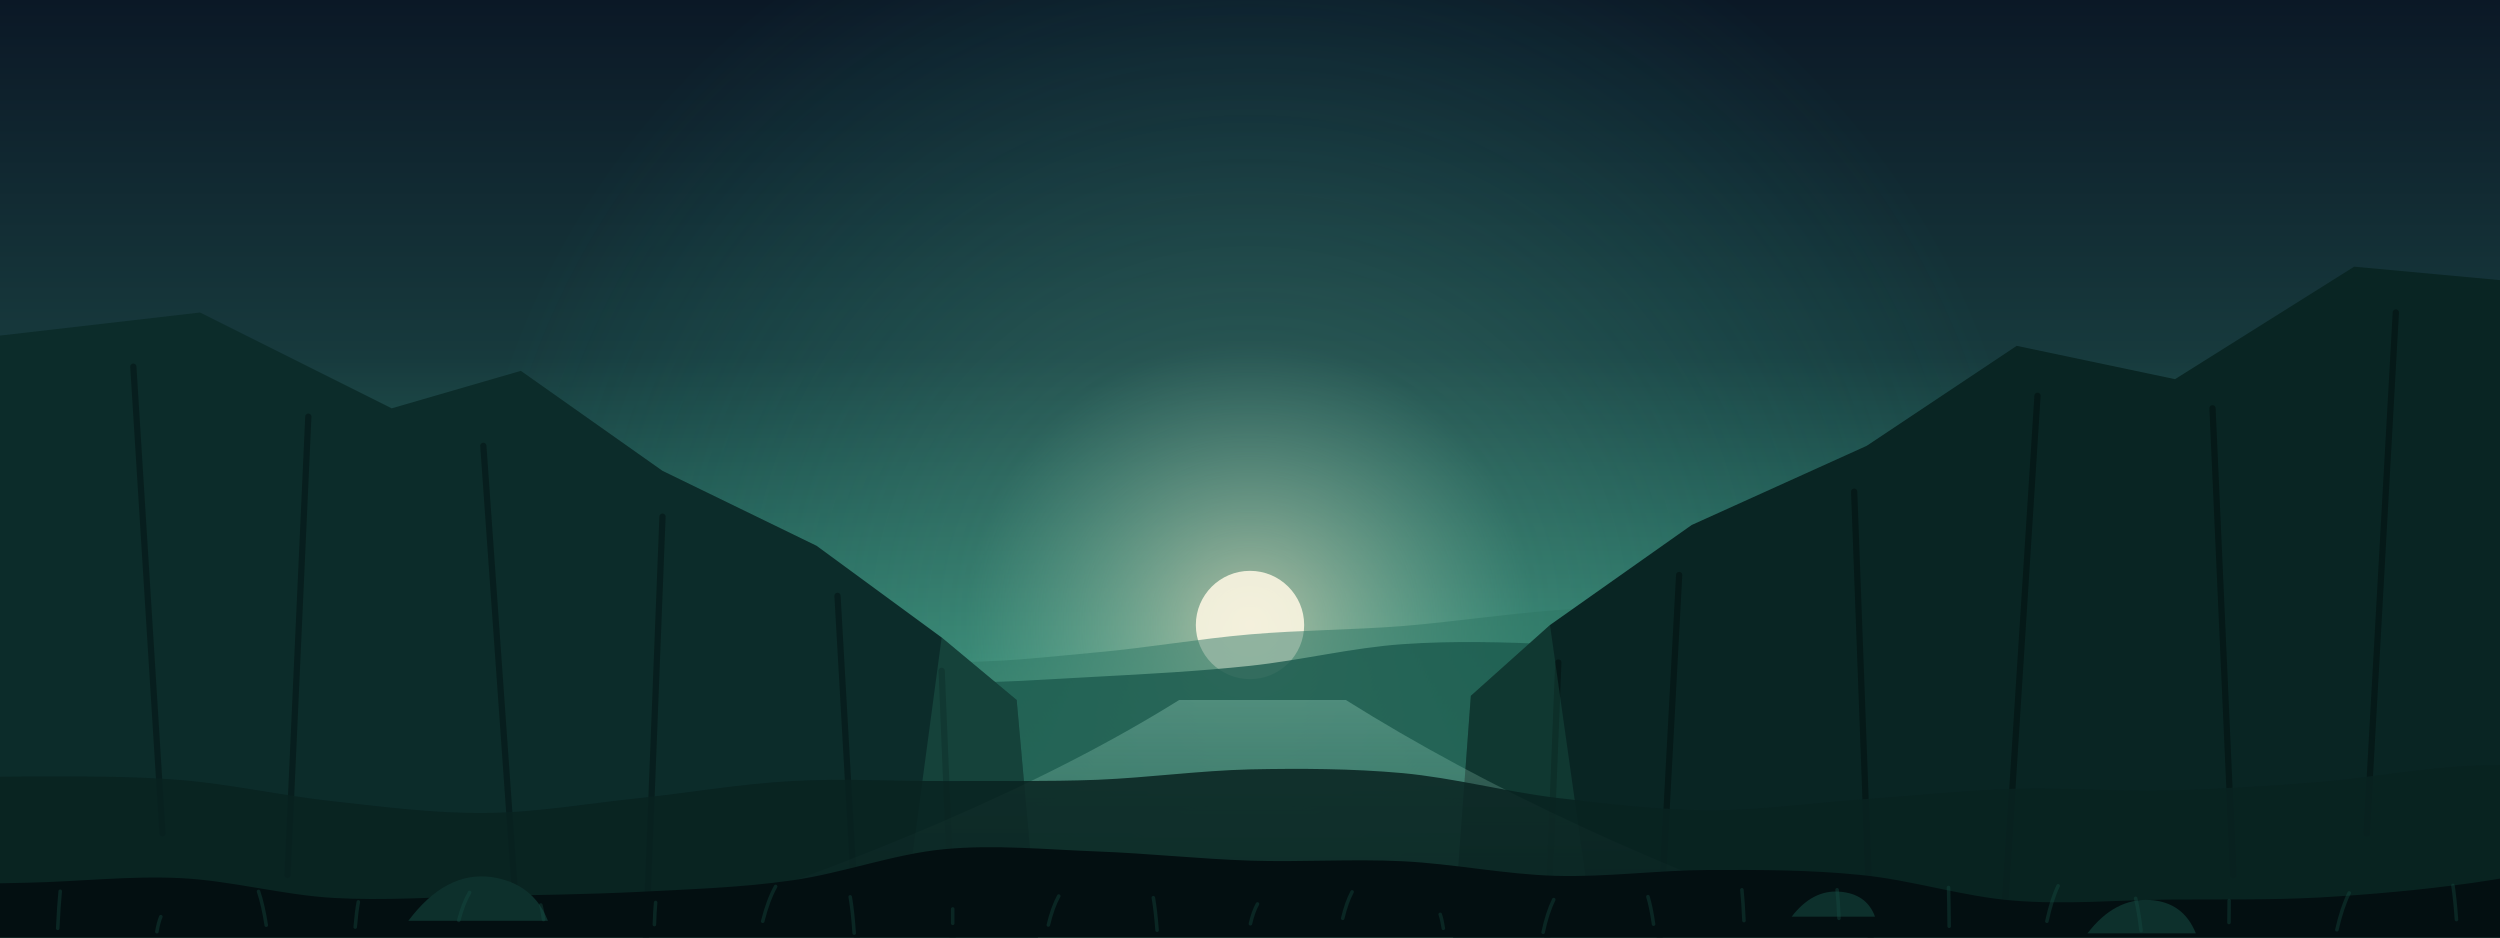
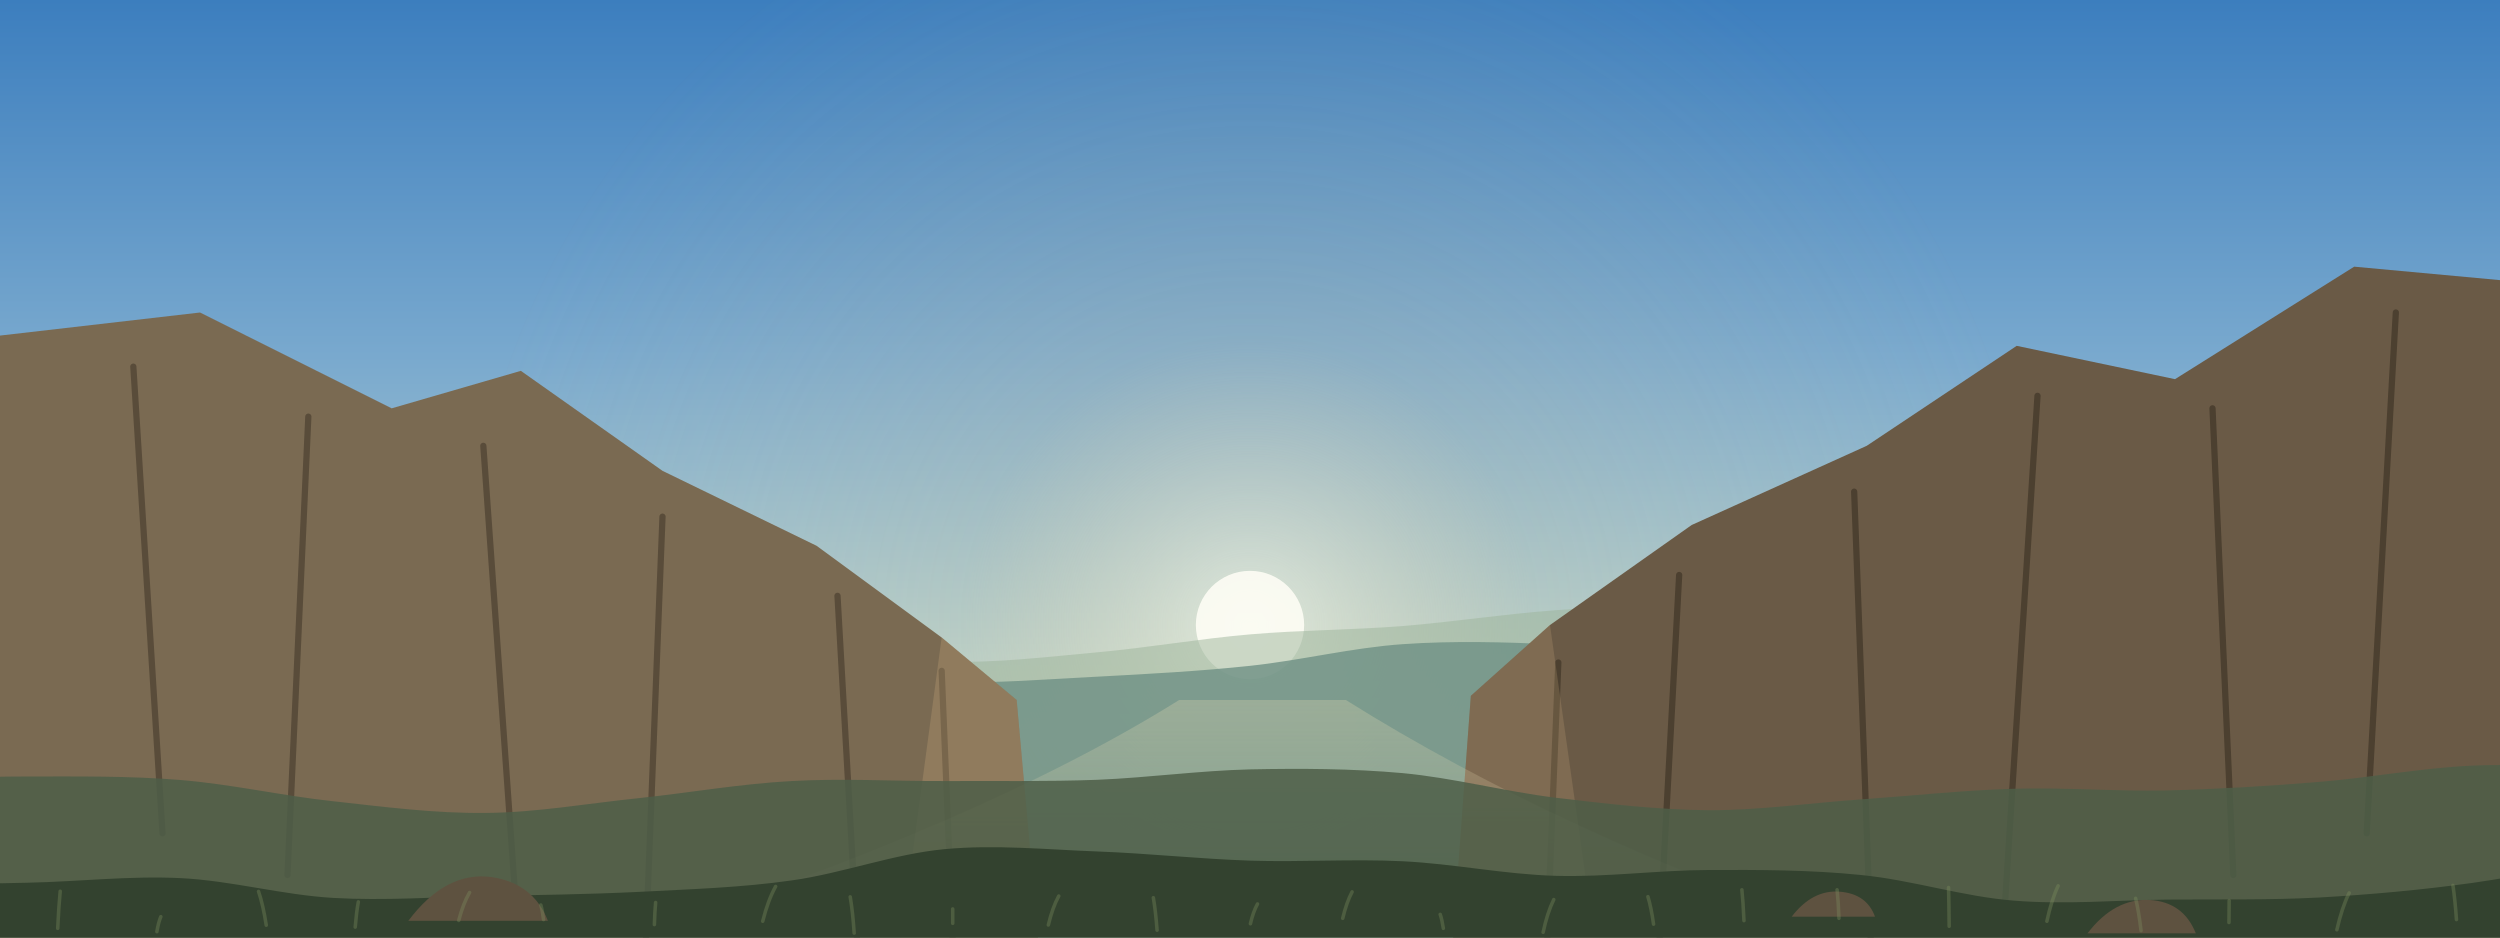
<svg xmlns="http://www.w3.org/2000/svg" viewBox="0 0 1200 450" width="1200" height="450" preserveAspectRatio="xMidYMid slice">
  <defs>
    <linearGradient id="g1" x1="0" y1="0" x2="0" y2="450" gradientUnits="userSpaceOnUse">
-       <stop offset="0" stop-color="#0B1826" />
-       <stop offset="0.38" stop-color="#173A3D" />
-       <stop offset="0.7" stop-color="#2F7A69" />
-       <stop offset="1" stop-color="#84BE9C" />
+       <stop offset="0" stop-color="#3C7EBE" />
+       <stop offset="0.38" stop-color="#79A9CE" />
+       <stop offset="0.7" stop-color="#B4CFCE" />
+       <stop offset="1" stop-color="#E4E0C0" />
    </linearGradient>
    <radialGradient id="g2" cx="600" cy="300" r="380" gradientUnits="userSpaceOnUse">
-       <stop offset="0" stop-color="#FFEFCE" stop-opacity="0.62" />
-       <stop offset="0.36" stop-color="#6FCFB2" stop-opacity="0.18" />
-       <stop offset="1" stop-color="#2DD4BF" stop-opacity="0" />
+       <stop offset="0" stop-color="#FFFBE4" stop-opacity="0.62" />
+       <stop offset="0.36" stop-color="#DCC898" stop-opacity="0.18" />
+       <stop offset="1" stop-color="#DCC898" stop-opacity="0" />
    </radialGradient>
    <linearGradient id="g3" x1="0" y1="336" x2="0" y2="450" gradientUnits="userSpaceOnUse">
-       <stop offset="0" stop-color="#B6F0DA" stop-opacity="0.28" />
-       <stop offset="1" stop-color="#B6F0DA" stop-opacity="0.03" />
+       <stop offset="0" stop-color="#E8DCB4" stop-opacity="0.28" />
+       <stop offset="1" stop-color="#E8DCB4" stop-opacity="0.03" />
    </linearGradient>
  </defs>
  <rect width="1200" height="450" fill="url(#g1)" />
  <rect width="1200" height="450" fill="url(#g2)" />
-   <circle cx="600" cy="300" r="26" fill="#FFF8E4" opacity="0.86" />
-   <path d="M-60 291.6C-47.8 292.7 -11.1 297.6 13.3 298.1C37.8 298.7 62.2 295.3 86.7 294.8C111.1 294.4 135.6 294.9 160 295.6C184.4 296.4 208.9 298.8 233.3 299.5C257.8 300.1 282.2 298.3 306.7 299.6C331.1 300.9 355.6 304.4 380 307.4C404.4 310.4 428.9 316.5 453.3 317.5C477.8 318.4 502.2 315.3 526.7 313.1C551.1 310.9 575.6 306.6 600 304.5C624.4 302.4 648.9 302.4 673.3 300.5C697.8 298.5 722.2 294.7 746.7 292.9C771.1 291.2 795.6 289.3 820 289.9C844.4 290.6 868.9 295.7 893.3 296.8C917.8 297.9 942.2 297.5 966.7 296.3C991.1 295.2 1015.6 290.6 1040 289.8C1064.4 289.1 1088.9 290.9 1113.3 291.8C1137.8 292.8 1162.2 294.2 1186.7 295.3C1211.1 296.4 1247.8 297.9 1260 298.4L1260 490L-60 490Z" fill="#2E7663" opacity="0.5" />
-   <path d="M-60 318C-47.8 316.4 -11.1 310 13.3 308.3C37.8 306.6 62.2 306.2 86.7 307.7C111.1 309.1 135.6 314.9 160 316.9C184.4 318.8 208.9 318.4 233.3 319.2C257.8 320.1 282.2 322.1 306.7 322C331.1 321.8 355.6 317.5 380 318.4C404.4 319.3 428.9 326.1 453.3 327.2C477.8 328.2 502.2 326 526.7 324.8C551.1 323.5 575.6 322.2 600 319.6C624.4 317 648.9 310.9 673.3 309.2C697.8 307.5 722.2 308.2 746.7 309.3C771.1 310.4 795.6 314.9 820 316C844.4 317.1 868.9 315.4 893.3 315.7C917.8 316.1 942.2 317.6 966.7 317.9C991.1 318.2 1015.6 315.7 1040 317.5C1064.4 319.3 1088.9 327.4 1113.3 328.9C1137.8 330.4 1162.2 327.5 1186.7 326.2C1211.1 324.9 1247.8 322 1260 321.1L1260 490L-60 490Z" fill="#1B5A4E" opacity="0.8" />
-   <path d="M-60 470L-60 168L96 150L188 196L250 178L318 226L392 262L452 306L488 336L500 470Z" fill="#0C2C2A" />
+   <circle cx="600" cy="300" r="26" fill="#FFFEF6" opacity="0.86" />
+   <path d="M-60 291.6C-47.8 292.7 -11.1 297.6 13.3 298.1C37.8 298.7 62.2 295.3 86.7 294.8C111.1 294.4 135.6 294.9 160 295.6C184.4 296.4 208.9 298.8 233.3 299.5C257.8 300.1 282.2 298.3 306.7 299.6C331.1 300.9 355.6 304.4 380 307.4C404.4 310.4 428.9 316.5 453.3 317.5C477.8 318.4 502.2 315.3 526.7 313.1C551.1 310.9 575.6 306.6 600 304.5C624.4 302.4 648.9 302.4 673.3 300.5C697.8 298.5 722.2 294.7 746.7 292.9C771.1 291.2 795.6 289.3 820 289.9C844.4 290.6 868.9 295.7 893.3 296.8C917.8 297.9 942.2 297.5 966.7 296.3C991.1 295.2 1015.6 290.6 1040 289.8C1064.4 289.1 1088.9 290.9 1113.3 291.8C1137.8 292.8 1162.2 294.2 1186.7 295.3C1211.1 296.4 1247.8 297.9 1260 298.4L1260 490L-60 490Z" fill="#9CB49A" opacity="0.5" />
+   <path d="M-60 318C-47.8 316.4 -11.1 310 13.3 308.3C37.8 306.6 62.2 306.2 86.7 307.7C111.1 309.1 135.6 314.9 160 316.9C184.4 318.8 208.9 318.4 233.3 319.2C257.8 320.1 282.2 322.1 306.7 322C331.1 321.8 355.6 317.5 380 318.4C404.4 319.3 428.9 326.1 453.3 327.2C477.8 328.2 502.2 326 526.7 324.8C551.1 323.5 575.6 322.2 600 319.6C624.4 317 648.9 310.9 673.3 309.2C697.8 307.5 722.2 308.2 746.7 309.3C771.1 310.4 795.6 314.9 820 316C844.4 317.1 868.9 315.4 893.3 315.7C917.8 316.1 942.2 317.6 966.7 317.9C991.1 318.2 1015.6 315.7 1040 317.5C1064.4 319.3 1088.9 327.4 1113.3 328.9C1137.8 330.4 1162.2 327.5 1186.7 326.2C1211.1 324.9 1247.8 322 1260 321.1L1260 490L-60 490Z" fill="#6E9084" opacity="0.8" />
+   <path d="M-60 470L-60 168L96 150L188 196L250 178L318 226L392 262L452 306L488 336L500 470Z" fill="#7A6A52" />
  <g fill="none" stroke-linecap="round">
-     <path d="M64 176L78 400" stroke="#061A19" stroke-width="3" opacity="0.75" />
-     <path d="M148 200L138 420" stroke="#061A19" stroke-width="3" opacity="0.75" />
-     <path d="M232 214L248 440" stroke="#061A19" stroke-width="3" opacity="0.75" />
-     <path d="M318 248L310 452" stroke="#061A19" stroke-width="3" opacity="0.75" />
-     <path d="M402 286L412 462" stroke="#061A19" stroke-width="3" opacity="0.75" />
-     <path d="M452 322L458 468" stroke="#061A19" stroke-width="3" opacity="0.75" />
+     <path d="M64 176L78 400" stroke="#4E4232" stroke-width="3" opacity="0.75" />
+     <path d="M148 200L138 420" stroke="#4E4232" stroke-width="3" opacity="0.75" />
+     <path d="M232 214L248 440" stroke="#4E4232" stroke-width="3" opacity="0.75" />
+     <path d="M318 248L310 452" stroke="#4E4232" stroke-width="3" opacity="0.75" />
+     <path d="M402 286L412 462" stroke="#4E4232" stroke-width="3" opacity="0.75" />
+     <path d="M452 322L458 468" stroke="#4E4232" stroke-width="3" opacity="0.75" />
  </g>
-   <path d="M452 306L488 336L500 470L430 470Z" fill="#2A7A64" opacity="0.28" />
-   <path d="M1260 470L1260 140L1130 128L1044 182L968 166L896 214L812 252L744 300L706 334L696 470Z" fill="#092523" />
+   <path d="M452 306L488 336L500 470L430 470Z" fill="#C9A87A" opacity="0.28" />
+   <path d="M1260 470L1260 140L1130 128L1044 182L968 166L896 214L812 252L744 300L706 334L696 470Z" fill="#6A5A46" />
  <g fill="none" stroke-linecap="round">
-     <path d="M1150 150L1136 400" stroke="#041514" stroke-width="3" opacity="0.75" />
-     <path d="M1062 196L1072 420" stroke="#041514" stroke-width="3" opacity="0.75" />
-     <path d="M978 190L962 440" stroke="#041514" stroke-width="3" opacity="0.75" />
-     <path d="M890 236L898 452" stroke="#041514" stroke-width="3" opacity="0.75" />
-     <path d="M806 276L796 462" stroke="#041514" stroke-width="3" opacity="0.75" />
-     <path d="M748 318L742 468" stroke="#041514" stroke-width="3" opacity="0.75" />
+     <path d="M1150 150L1136 400" stroke="#423728" stroke-width="3" opacity="0.75" />
+     <path d="M1062 196L1072 420" stroke="#423728" stroke-width="3" opacity="0.75" />
+     <path d="M978 190L962 440" stroke="#423728" stroke-width="3" opacity="0.75" />
+     <path d="M890 236L898 452" stroke="#423728" stroke-width="3" opacity="0.75" />
+     <path d="M806 276L796 462" stroke="#423728" stroke-width="3" opacity="0.75" />
+     <path d="M748 318L742 468" stroke="#423728" stroke-width="3" opacity="0.75" />
  </g>
-   <path d="M744 300L706 334L696 470L768 470Z" fill="#2A7A64" opacity="0.22" />
+   <path d="M744 300L706 334L696 470L768 470Z" fill="#C9A87A" opacity="0.22" />
  <path d="M566 336L646 336Q748 400 892 450L302 450Q470 396 566 336Z" fill="url(#g3)" />
-   <path d="M-60 374.5C-47.8 374.2 -11.1 372.7 13.3 372.7C37.8 372.7 62.2 372.4 86.7 374.4C111.1 376.4 135.6 382 160 384.6C184.4 387.3 208.9 390.5 233.3 390.2C257.8 390 282.2 385.6 306.7 383.1C331.1 380.5 355.6 376.2 380 374.9C404.4 373.5 428.9 375 453.3 374.9C477.8 374.8 502.2 375.2 526.7 374.3C551.1 373.3 575.6 369.9 600 369.3C624.4 368.8 648.9 368.9 673.3 371.1C697.8 373.4 722.2 379.9 746.7 382.9C771.1 385.8 795.6 388.7 820 388.9C844.4 389 868.9 385.4 893.3 383.7C917.8 382 942.2 379.3 966.7 378.6C991.1 377.9 1015.6 379.9 1040 379.4C1064.4 378.8 1088.9 377.3 1113.3 375.3C1137.8 373.3 1162.2 368.6 1186.7 367.5C1211.1 366.4 1247.8 368.5 1260 368.7L1260 490L-60 490Z" fill="#082220" opacity="0.85" />
-   <path d="M-60 425C-47.8 424.8 -11.1 424.3 13.3 423.7C37.8 423.2 62.2 420.3 86.7 421.5C111.1 422.7 135.6 429.6 160 431C184.4 432.4 208.9 430.6 233.3 430.1C257.8 429.6 282.2 429.3 306.7 428.1C331.1 426.8 355.6 426.1 380 422.6C404.4 419.2 428.9 409.9 453.3 407.6C477.8 405.3 502.2 407.8 526.7 408.7C551.1 409.6 575.6 412.3 600 413.1C624.4 413.9 648.9 412.2 673.3 413.4C697.8 414.6 722.2 419.7 746.7 420.4C771.1 421.1 795.6 417.7 820 417.6C844.4 417.5 868.9 417.5 893.3 420C917.8 422.4 942.2 430.4 966.7 432.3C991.1 434.3 1015.6 432.1 1040 431.8C1064.4 431.6 1088.9 432.1 1113.3 430.8C1137.8 429.4 1162.2 427.2 1186.7 423.8C1211.1 420.4 1247.8 412.6 1260 410.3L1260 490L-60 490Z" fill="#030F11" />
-   <g fill="#0D302C">
+   <path d="M-60 374.5C-47.8 374.2 -11.1 372.7 13.3 372.7C37.8 372.7 62.2 372.4 86.7 374.4C111.1 376.4 135.6 382 160 384.6C184.4 387.3 208.9 390.5 233.3 390.2C257.8 390 282.2 385.6 306.7 383.1C331.1 380.5 355.6 376.2 380 374.9C404.4 373.5 428.9 375 453.3 374.9C477.8 374.8 502.2 375.2 526.7 374.3C551.1 373.3 575.6 369.9 600 369.3C624.4 368.8 648.9 368.9 673.3 371.1C697.8 373.4 722.2 379.9 746.7 382.9C771.1 385.8 795.6 388.7 820 388.9C844.4 389 868.9 385.4 893.3 383.7C917.8 382 942.2 379.3 966.7 378.6C991.1 377.9 1015.6 379.9 1040 379.4C1064.4 378.8 1088.9 377.3 1113.3 375.3C1137.8 373.3 1162.2 368.6 1186.7 367.5C1211.1 366.4 1247.8 368.5 1260 368.7L1260 490L-60 490Z" fill="#4E5E48" opacity="0.85" />
+   <path d="M-60 425C-47.8 424.8 -11.1 424.3 13.3 423.7C37.8 423.2 62.2 420.3 86.7 421.5C111.1 422.7 135.6 429.6 160 431C184.4 432.4 208.9 430.6 233.3 430.1C257.8 429.6 282.2 429.3 306.7 428.1C331.1 426.8 355.6 426.1 380 422.6C404.4 419.2 428.9 409.9 453.3 407.6C477.8 405.3 502.2 407.8 526.7 408.7C551.1 409.6 575.6 412.3 600 413.1C624.4 413.9 648.9 412.2 673.3 413.4C697.8 414.6 722.2 419.7 746.7 420.4C771.1 421.1 795.6 417.7 820 417.6C844.4 417.5 868.9 417.5 893.3 420C917.8 422.4 942.2 430.4 966.7 432.3C991.1 434.3 1015.6 432.1 1040 431.8C1064.4 431.6 1088.9 432.1 1113.3 430.8C1137.8 429.4 1162.2 427.2 1186.7 423.8C1211.1 420.4 1247.8 412.6 1260 410.3L1260 490L-60 490Z" fill="#33422F" />
+   <g fill="#5E5240">
    <path d="M196 442q18 -24 40 -21q20 3 27 21Z" />
    <path d="M1002 448q13 -17 30 -16q16 1 22 16Z" />
    <path d="M860 440q10 -13 23 -12q13 1 17 12Z" />
  </g>
-   <g fill="none" stroke="#175046" stroke-width="1.7" stroke-linecap="round" opacity="0.35">
+   <g fill="none" stroke="#7E8E5E" stroke-width="1.7" stroke-linecap="round" opacity="0.35">
    <path d="M-18.5 447.8q1.8 -8.3 4.5 -13.8M27.7 445.6q0.5 -10.7 1.2 -17.8M75.3 447.2q0.7 -4.3 1.9 -7.2M127.8 444.1q-1.5 -9.7 -3.7 -16.2M170.5 445q0.6 -7.3 1.5 -12.1M220.2 441.8q2.1 -8.1 5.2 -13.4M260.9 441.4q-0.5 -4.2 -1.3 -7M314.1 443.8q0.2 -6.4 0.6 -10.6M366.1 442.2q2.5 -10 6.2 -16.7M410 447.9q-0.7 -10.5 -1.9 -17.4M457.3 443.2q0 -4.1 0 -6.9M503.2 444q2 -8.4 5 -13.9M555.4 446.5q-0.7 -9.3 -1.8 -15.6M600.2 443.4q1.3 -5.7 3.4 -9.5M644.5 440.8q1.8 -7.6 4.5 -12.7M692.8 445.6q-0.6 -4 -1.5 -6.7M740.7 447.5q2 -9.4 5.1 -15.7M793.7 443.6q-1.1 -7.9 -2.7 -13.2M837.1 441.9q-0.4 -8.9 -1 -14.8M882.7 440.8q-0.3 -8.2 -0.9 -13.7M935.6 444.6q-0.1 -11.1 -0.3 -18.6M982.5 442.2q2.2 -10.2 5.4 -17M1027.7 446.7q-1.1 -9.3 -2.6 -15.5M1069.9 442.8q0 -6.3 0.1 -10.5M1121.7 446.3q2.4 -10.6 5.9 -17.7M1179.1 441.4q-0.7 -9.9 -1.7 -16.4" />
  </g>
</svg>
